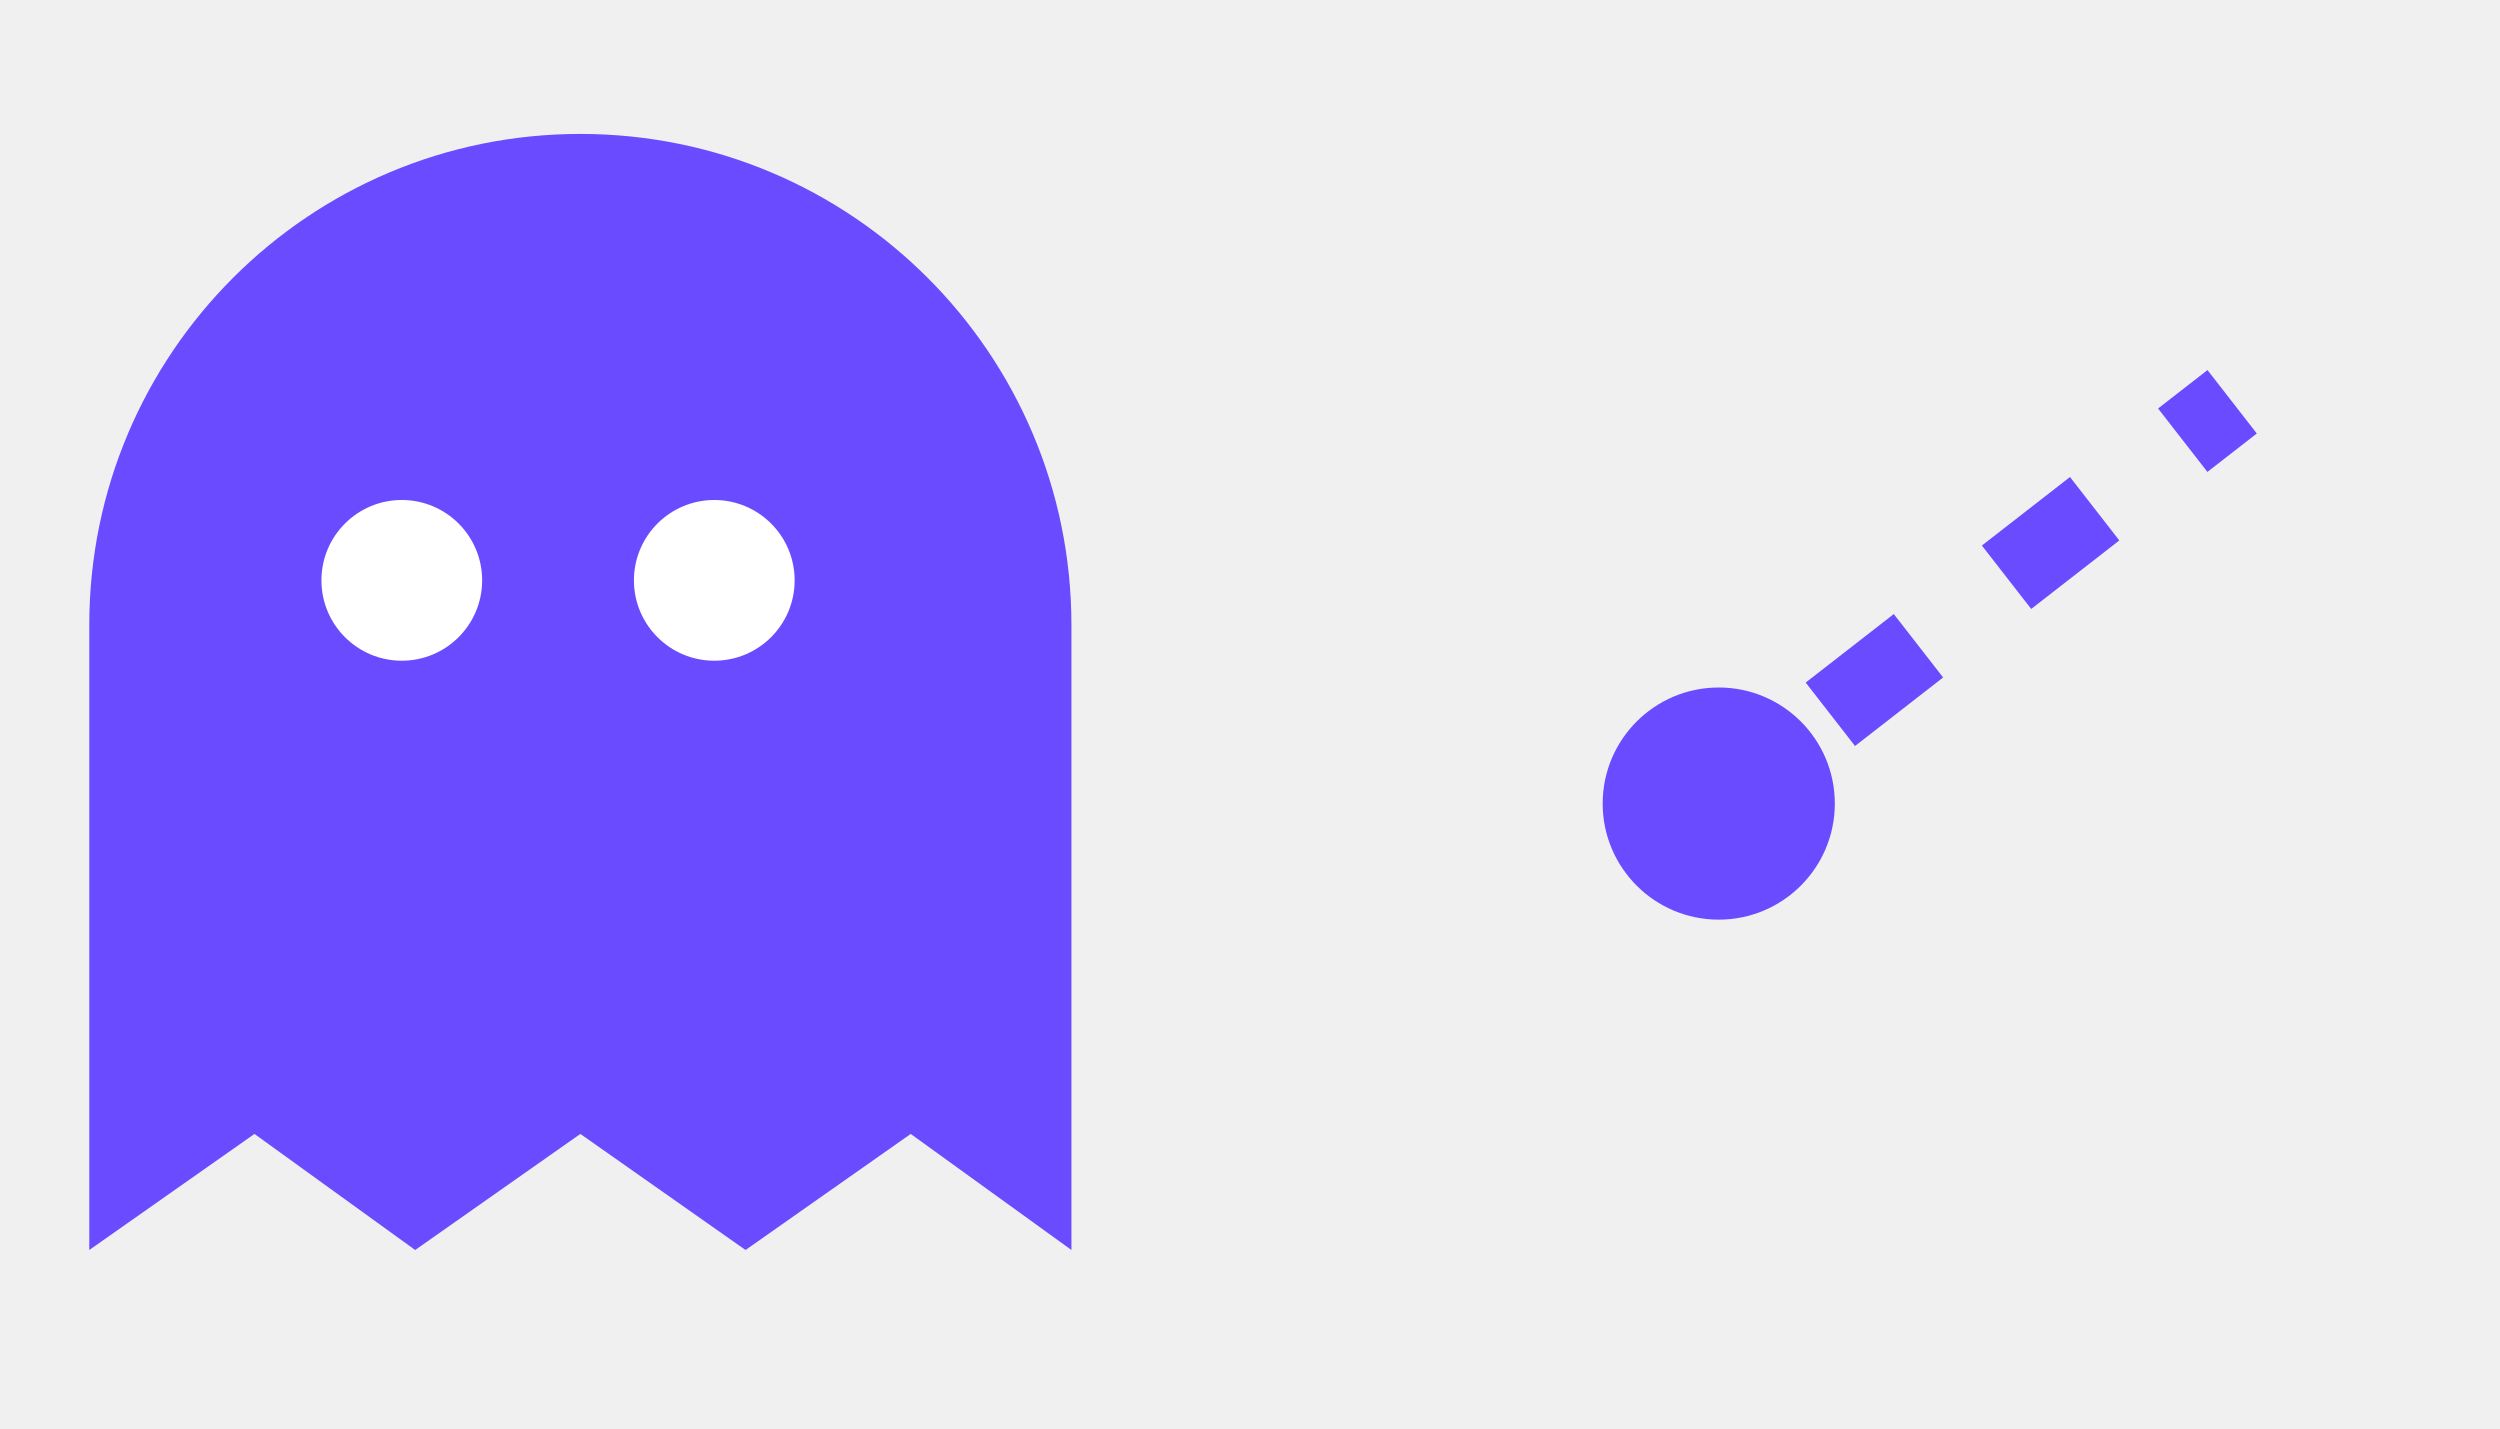
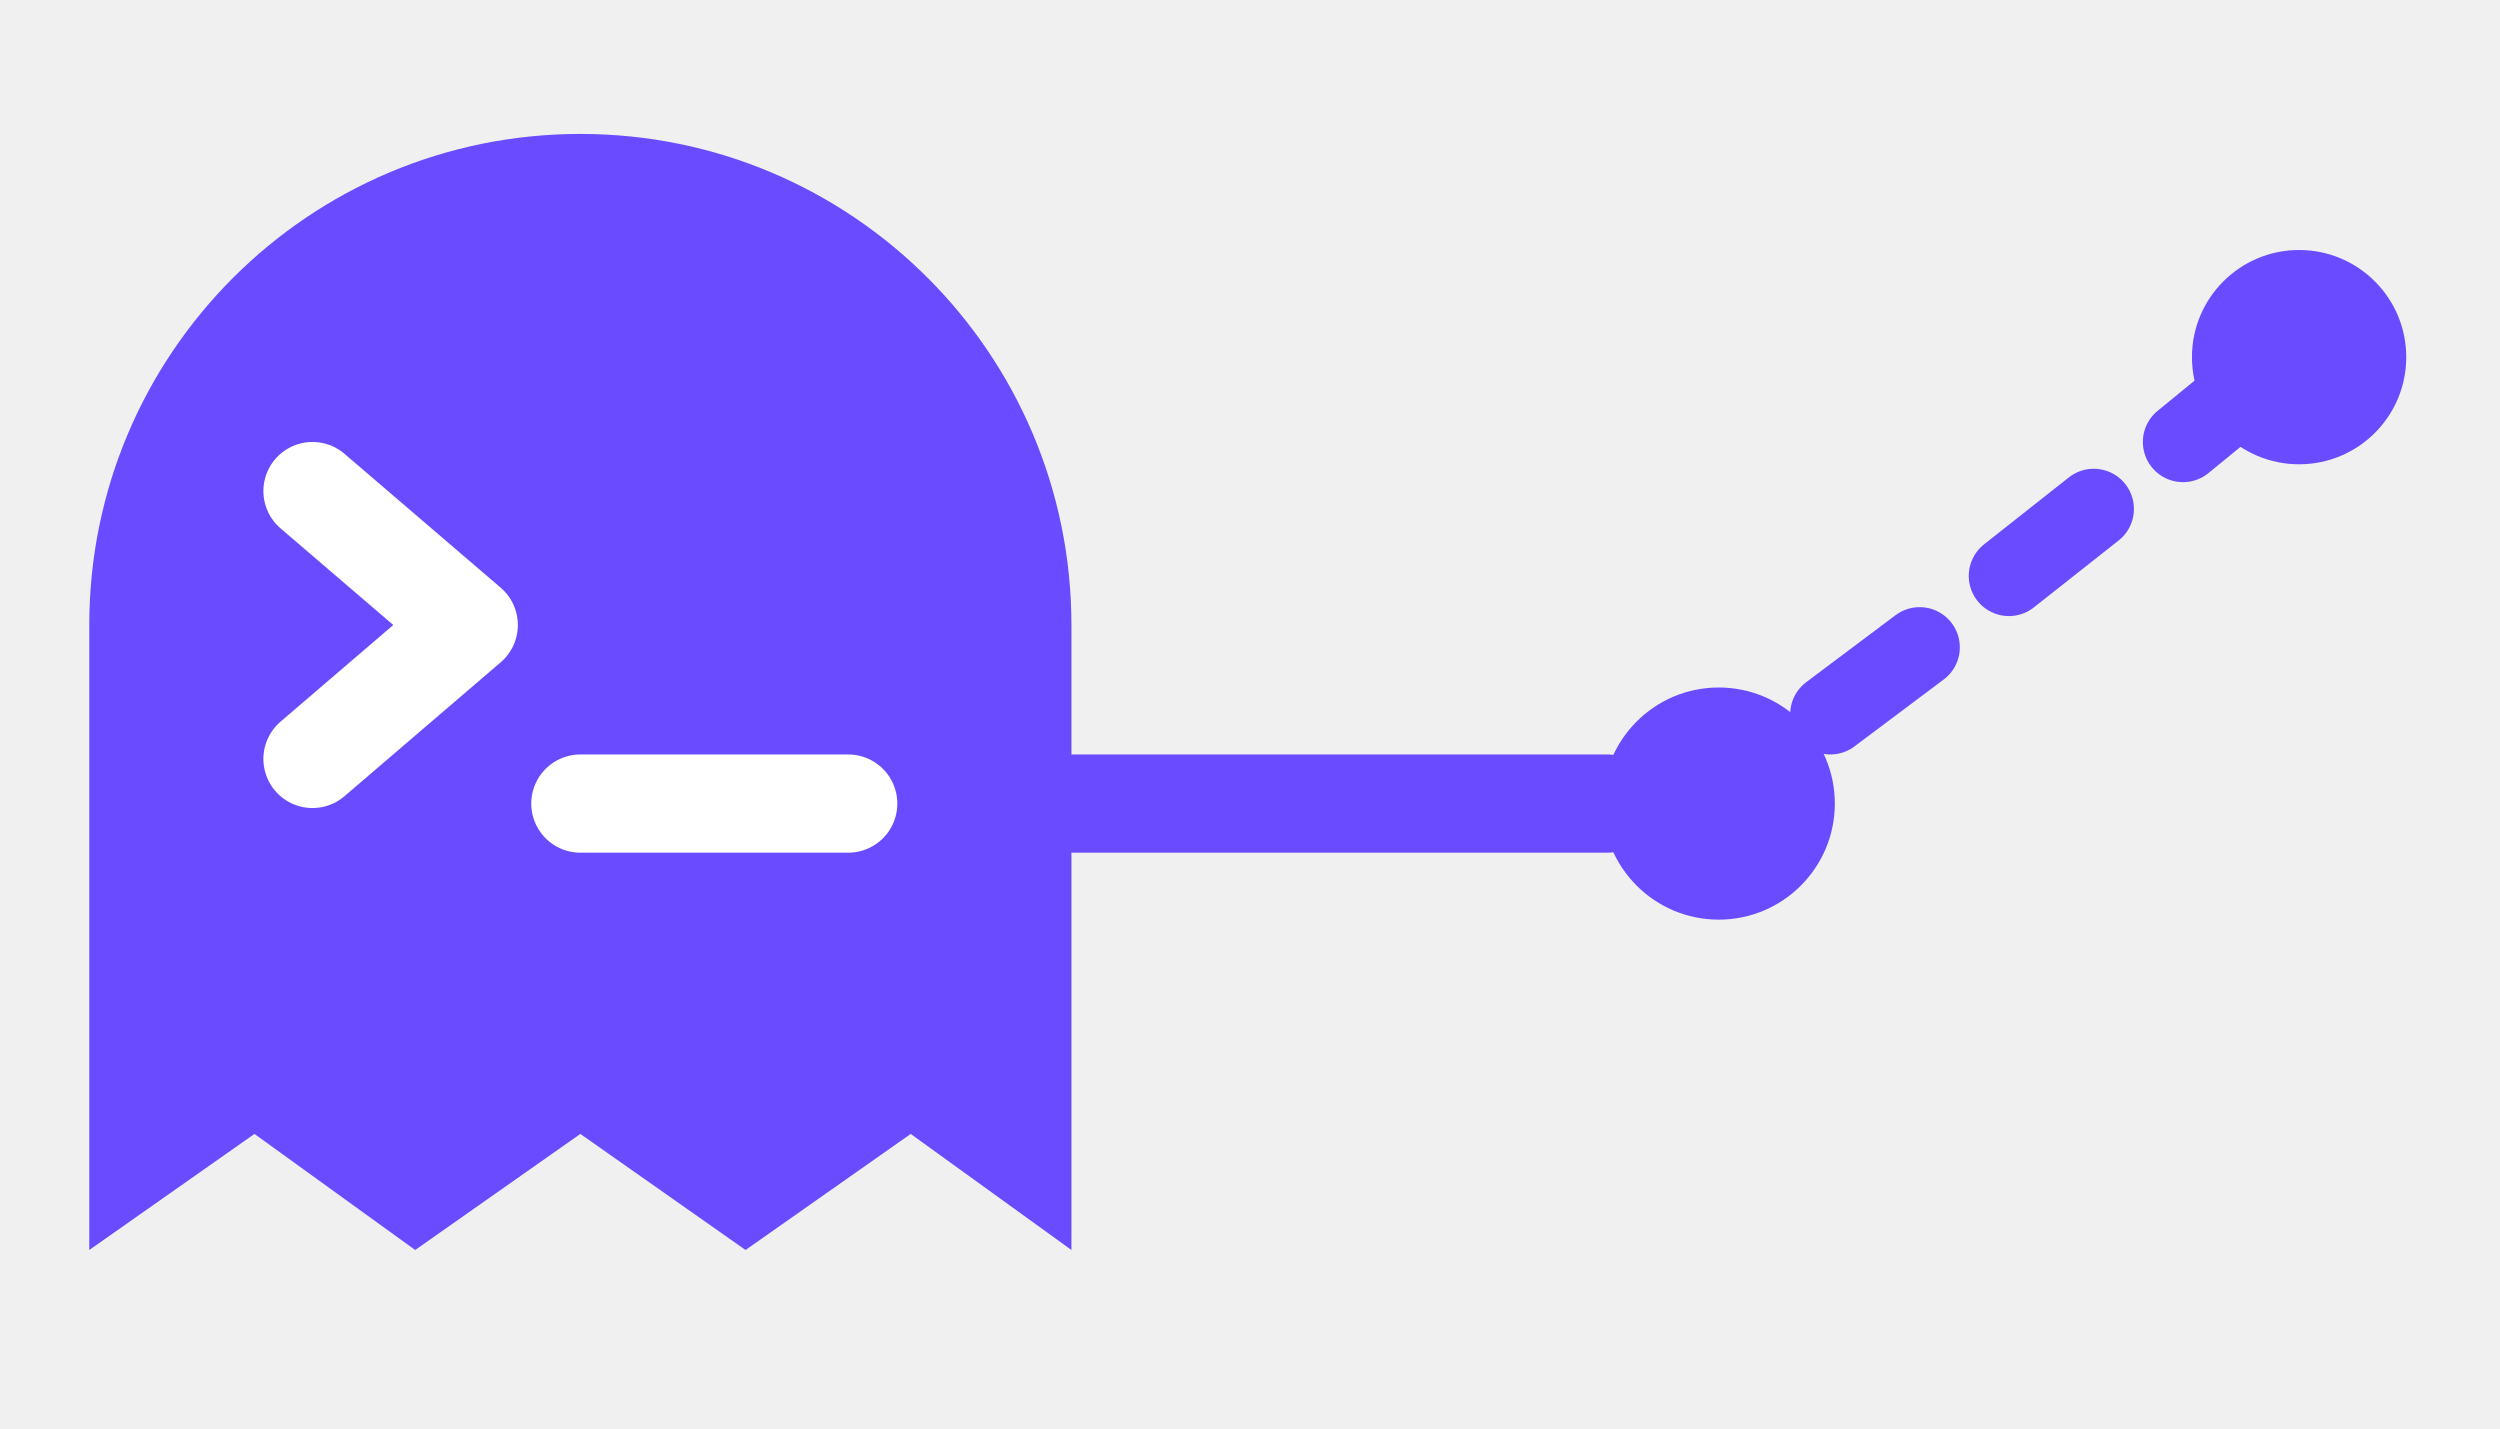
<svg xmlns="http://www.w3.org/2000/svg" viewBox="0 0 56 32" role="img" aria-label="GhostWalk">
  <path d="M2 14a11 11 0 0 1 22 0v14l-3.6-2.6-3.7 2.6-3.7-2.6-3.7 2.6-3.6-2.6L2 28z" fill="#6A4BFF" />
-   <circle cx="9" cy="13" r="1.8" fill="#ffffff" />
-   <circle cx="16" cy="13" r="1.8" fill="#ffffff" />
+   <g fill="none" stroke="#fff" stroke-width="2.2" stroke-linecap="round" stroke-linejoin="round">
+     <polyline points="7,11 10.5,14 7,17" />
+     <line x1="13" y1="18" x2="19" y2="18" />
+   </g>
+   <line x1="24" y1="18" x2="36" y2="18" stroke="#6A4BFF" stroke-width="2.2" stroke-linecap="round" />
  <circle cx="38.5" cy="18" r="2.6" fill="#6A4BFF" />
-   <line x1="41" y1="16" x2="50" y2="9" stroke="#6A4BFF" stroke-width="1.8" stroke-dasharray="2.5 2.5" />
+   <g stroke="#6A4BFF" stroke-width="1.8" stroke-linecap="round">
+     <line x1="41" y1="16" x2="43" y2="14.5" />
+     <line x1="45" y1="12.9" x2="46.9" y2="11.4" />
+     <line x1="48.9" y1="9.9" x2="50" y2="9" />
+   </g>
+   <circle cx="51.5" cy="8" r="2.4" fill="#6A4BFF" />
</svg>
